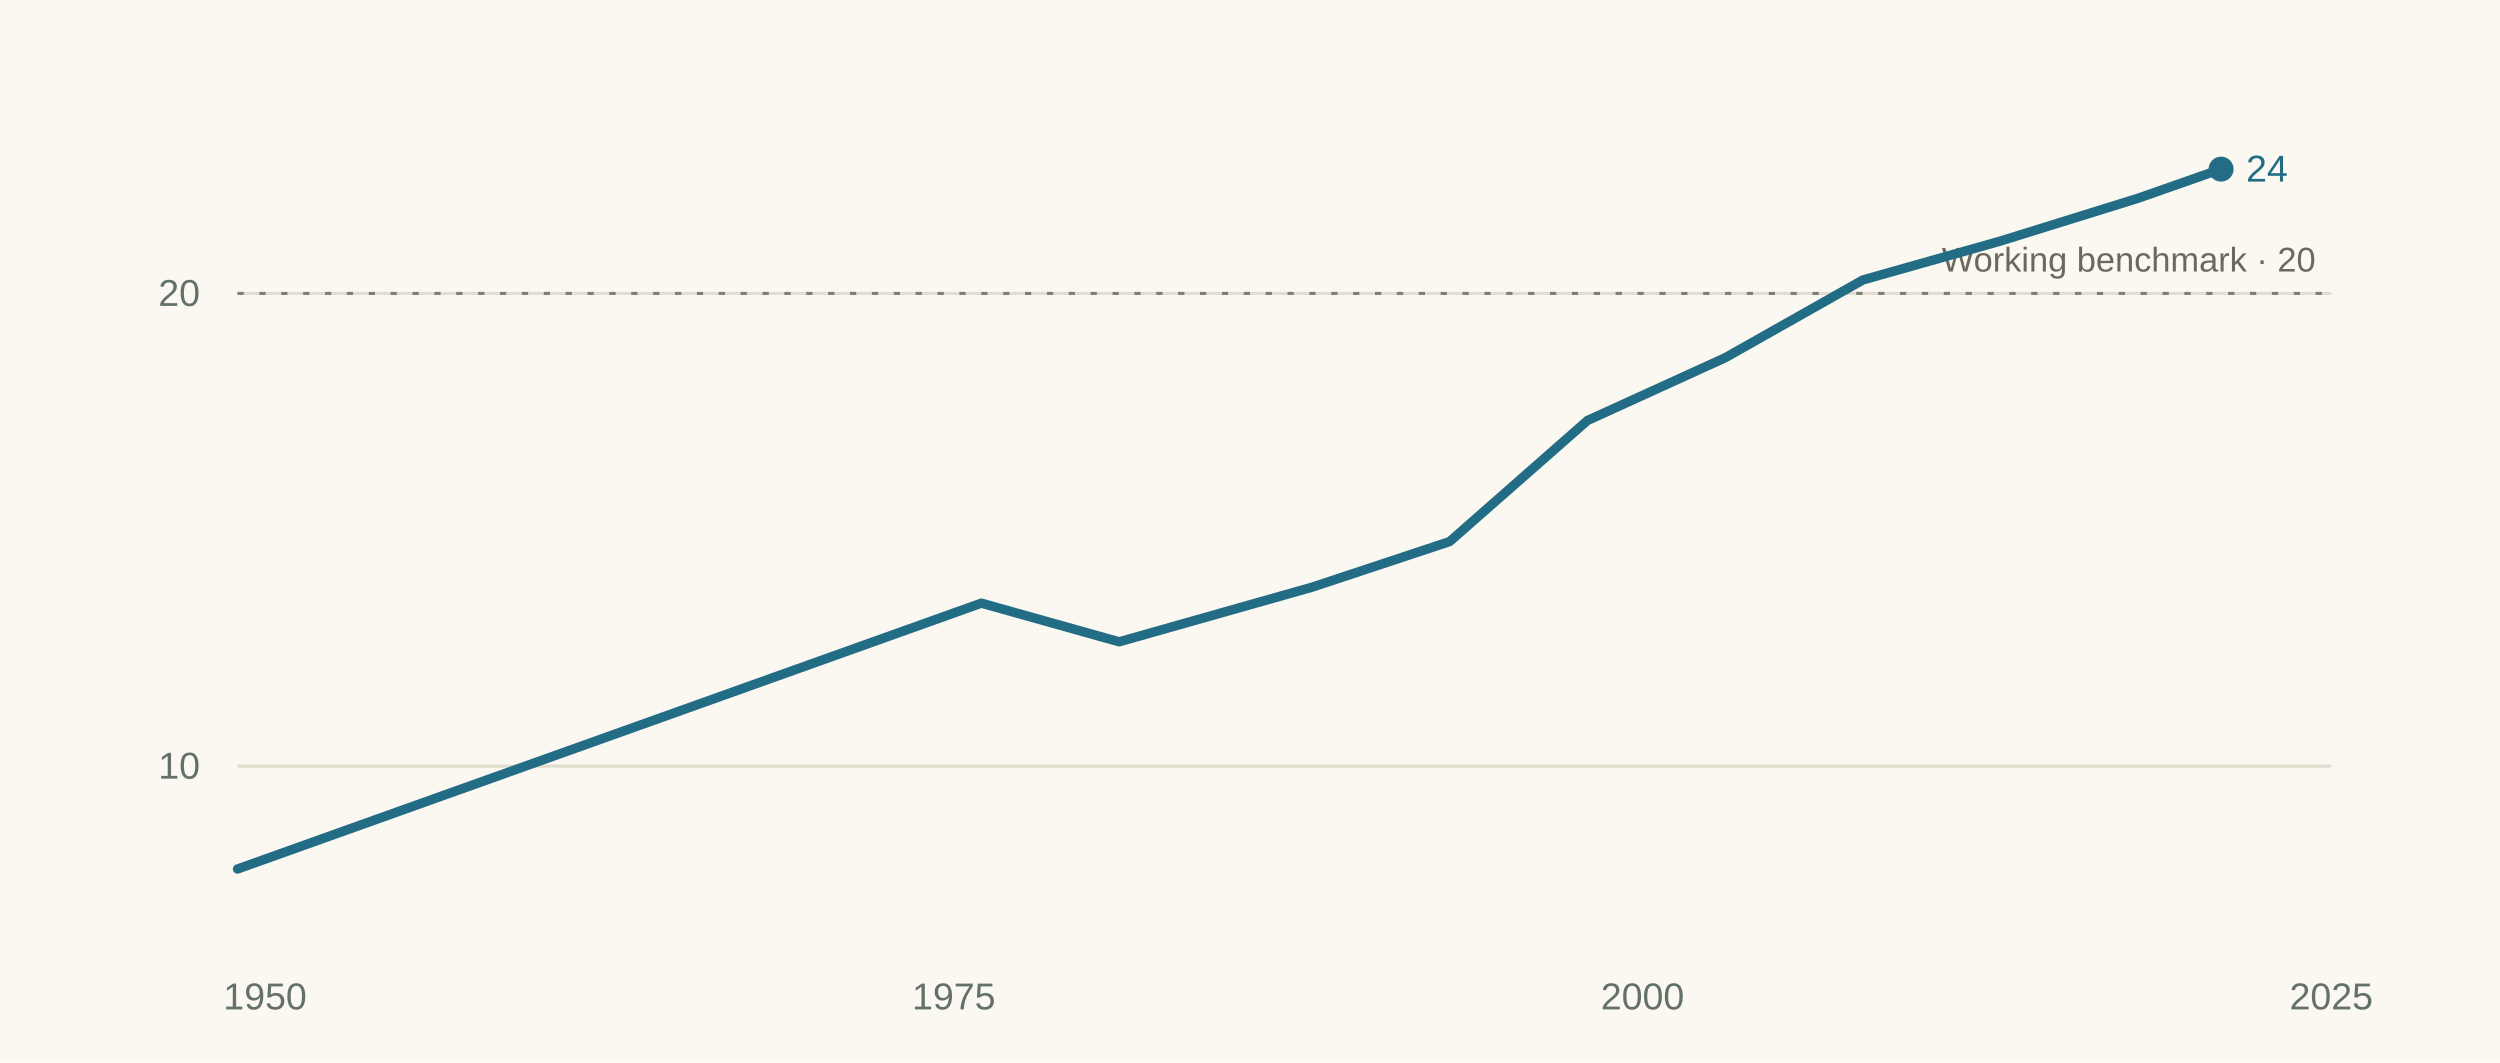
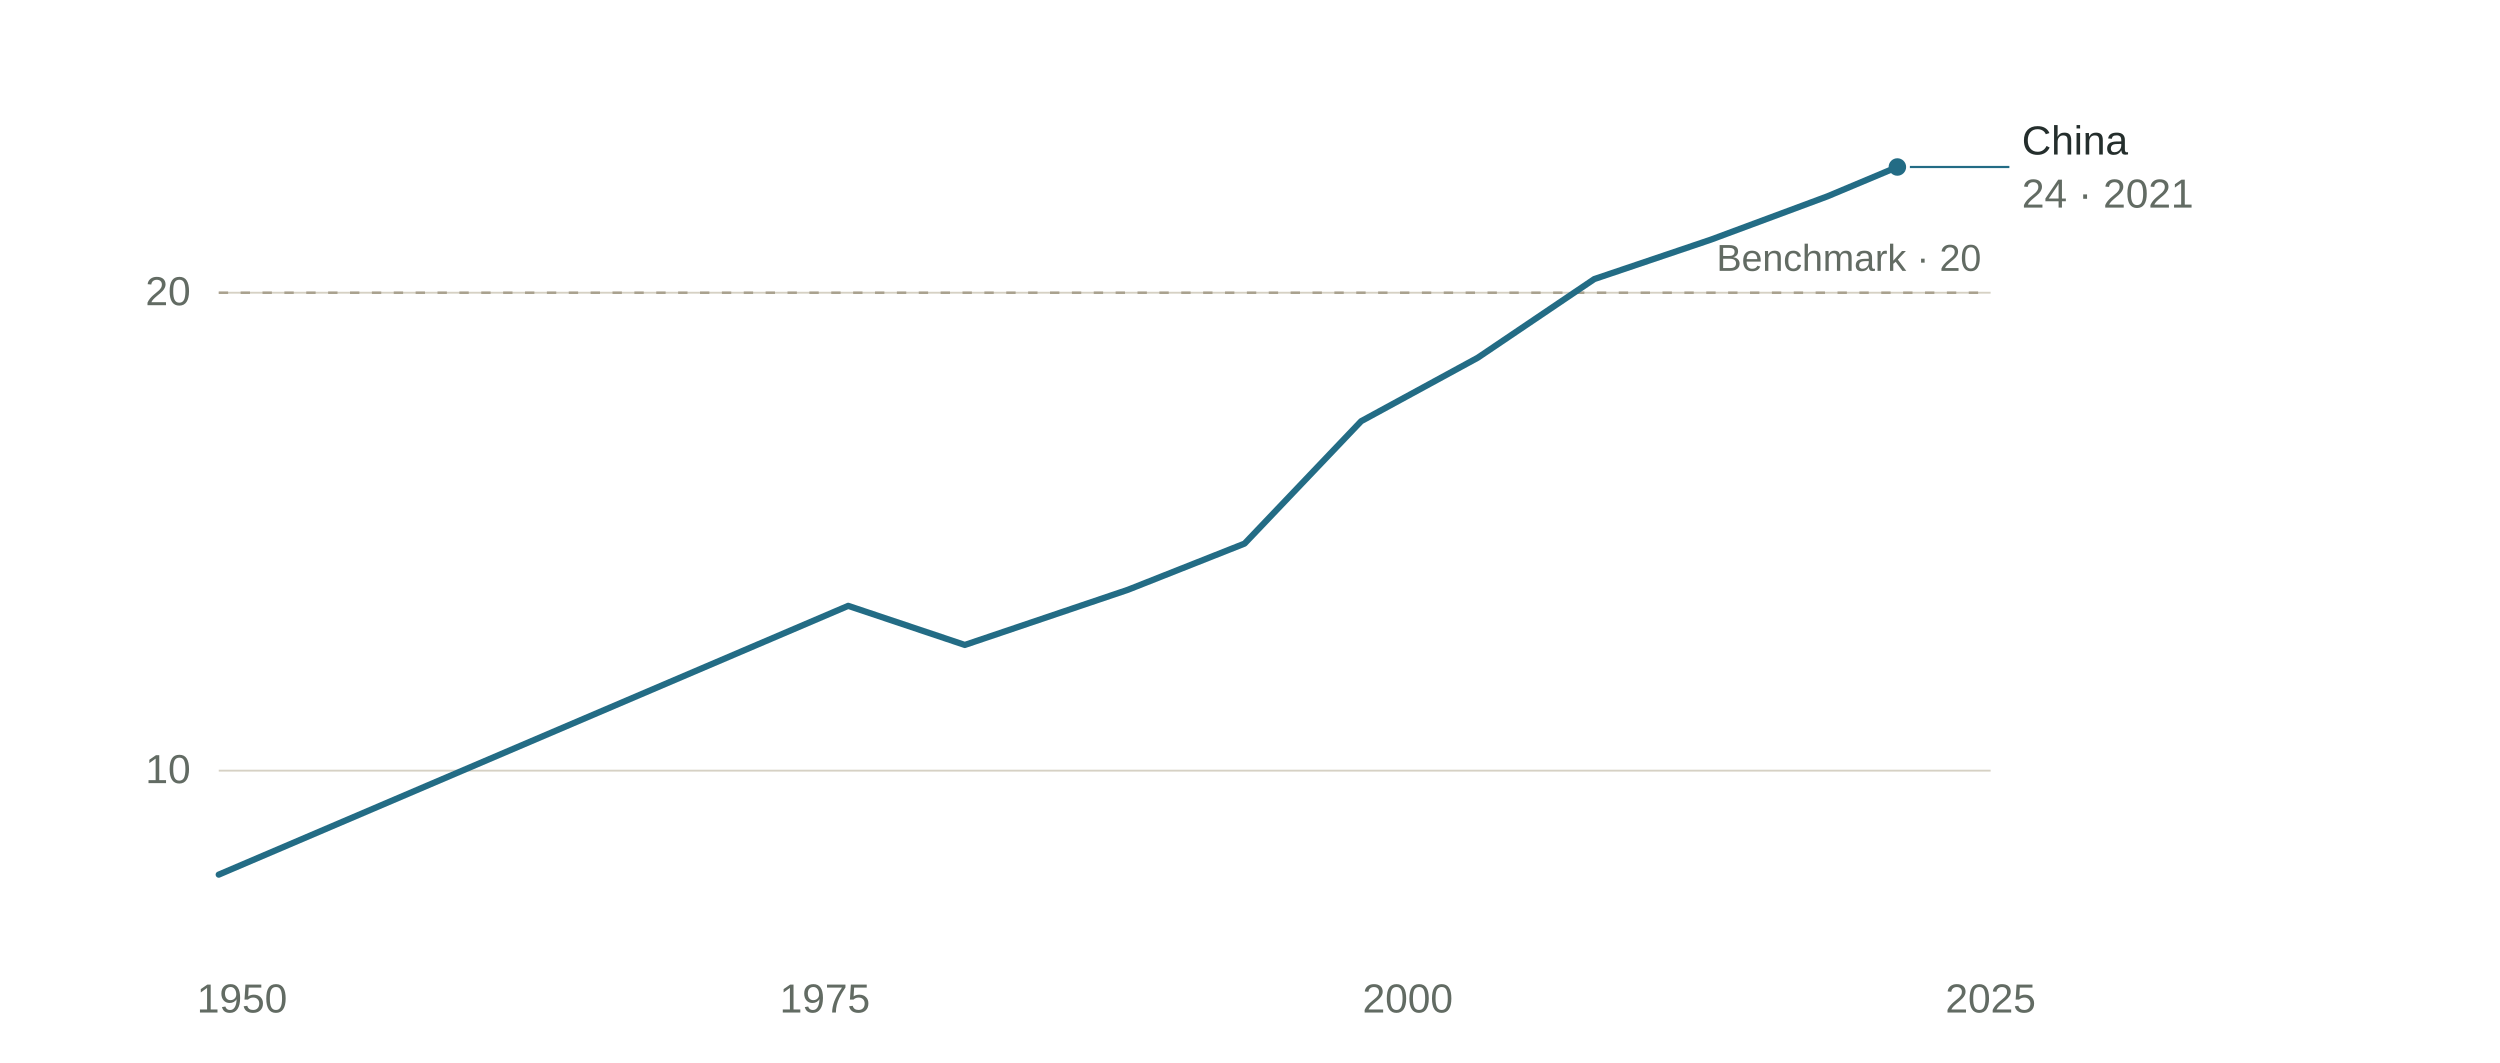
<svg xmlns="http://www.w3.org/2000/svg" viewBox="0 0 800 340" role="img" aria-labelledby="title">
-   <rect width="800" height="340" fill="#faf8f1" />
-   <path d="M76 245.17H746" stroke="#e1ddcf" fill="none" />
-   <text x="64.00" y="249.17" text-anchor="end" fill="#64716b" font-size="12" font-family="Arial,sans-serif">10</text>
-   <path d="M76 93.90H746" stroke="#e1ddcf" fill="none" />
-   <text x="64.00" y="97.90" text-anchor="end" fill="#64716b" font-size="12" font-family="Arial,sans-serif">20</text>
-   <text x="84.82" y="323.00" text-anchor="middle" fill="#64716b" font-size="12" font-family="Arial,sans-serif">1950</text>
-   <text x="305.21" y="323.00" text-anchor="middle" fill="#64716b" font-size="12" font-family="Arial,sans-serif">1975</text>
-   <text x="525.61" y="323.00" text-anchor="middle" fill="#64716b" font-size="12" font-family="Arial,sans-serif">2000</text>
-   <text x="746.00" y="323.00" text-anchor="middle" fill="#64716b" font-size="12" font-family="Arial,sans-serif">2025</text>
-   <path d="M76 93.90H746" stroke="#7e8075" stroke-dasharray="2 5" fill="none" />
-   <text x="741.00" y="86.90" text-anchor="end" fill="#6c685d" font-size="11" font-family="Arial,sans-serif">Working benchmark · 20</text>
-   <path d="M76.00,278.08 L314.03,193.01 L358.11,205.38 L419.82,187.91 L463.89,173.30 L507.97,134.57 L552.05,114.48 L596.13,89.58 L640.21,77.11 L684.29,63.40 L710.74,54.12" fill="none" stroke="#236c85" stroke-width="3" stroke-linecap="round" stroke-linejoin="round" />
-   <circle cx="710.74" cy="54.12" r="4" fill="#236c85" />
-   <text x="718.74" y="58.12" text-anchor="start" fill="#236c85" font-size="12" font-family="Arial,sans-serif">24</text>
+   <path d="M70 246.61H637" stroke="#d6d1c4" stroke-width=".6" fill="none" />
+   <text x="61.00" y="250.61" text-anchor="end" fill="#626b63" font-size="13" font-family="Arial,sans-serif">10</text>
+   <path d="M70 93.67H637" stroke="#d6d1c4" stroke-width=".6" fill="none" />
+   <text x="61.00" y="97.67" text-anchor="end" fill="#626b63" font-size="13" font-family="Arial,sans-serif">20</text>
+   <text x="77.46" y="324.00" text-anchor="middle" fill="#626b63" font-size="13" font-family="Arial,sans-serif">1950</text>
+   <text x="263.97" y="324.00" text-anchor="middle" fill="#626b63" font-size="13" font-family="Arial,sans-serif">1975</text>
+   <text x="450.49" y="324.00" text-anchor="middle" fill="#626b63" font-size="13" font-family="Arial,sans-serif">2000</text>
+   <text x="637.00" y="324.00" text-anchor="middle" fill="#626b63" font-size="13" font-family="Arial,sans-serif">2025</text>
+   <path d="M70 93.67H637" stroke="#a9a18e" stroke-width=".8" stroke-dasharray="3 4" fill="none" />
+   <text x="634.00" y="86.67" text-anchor="end" fill="#626b63" font-size="12" font-family="Arial,sans-serif">Benchmark · 20</text>
+   <path d="M70.00,279.88 L271.43,193.87 L308.74,206.38 L360.96,188.72 L398.26,173.95 L435.57,134.78 L472.87,114.48 L510.17,89.30 L547.47,76.69 L584.78,62.83 L607.16,53.44" fill="none" stroke="#236c85" stroke-width="2" stroke-linecap="round" stroke-linejoin="round" />
+   <circle cx="607.16" cy="53.44" r="2.8" fill="#236c85" />
+   <path d="M611.16 53.44L643 53.44" stroke="#236c85" stroke-width=".7" fill="none" />
+   <text x="647.00" y="49.44" text-anchor="start" fill="#242e2c" font-size="13" font-family="Arial,sans-serif">China</text>
+   <text x="647.00" y="66.44" text-anchor="start" fill="#626b63" font-size="13" font-family="Arial,sans-serif">24 · 2021</text>
</svg>
